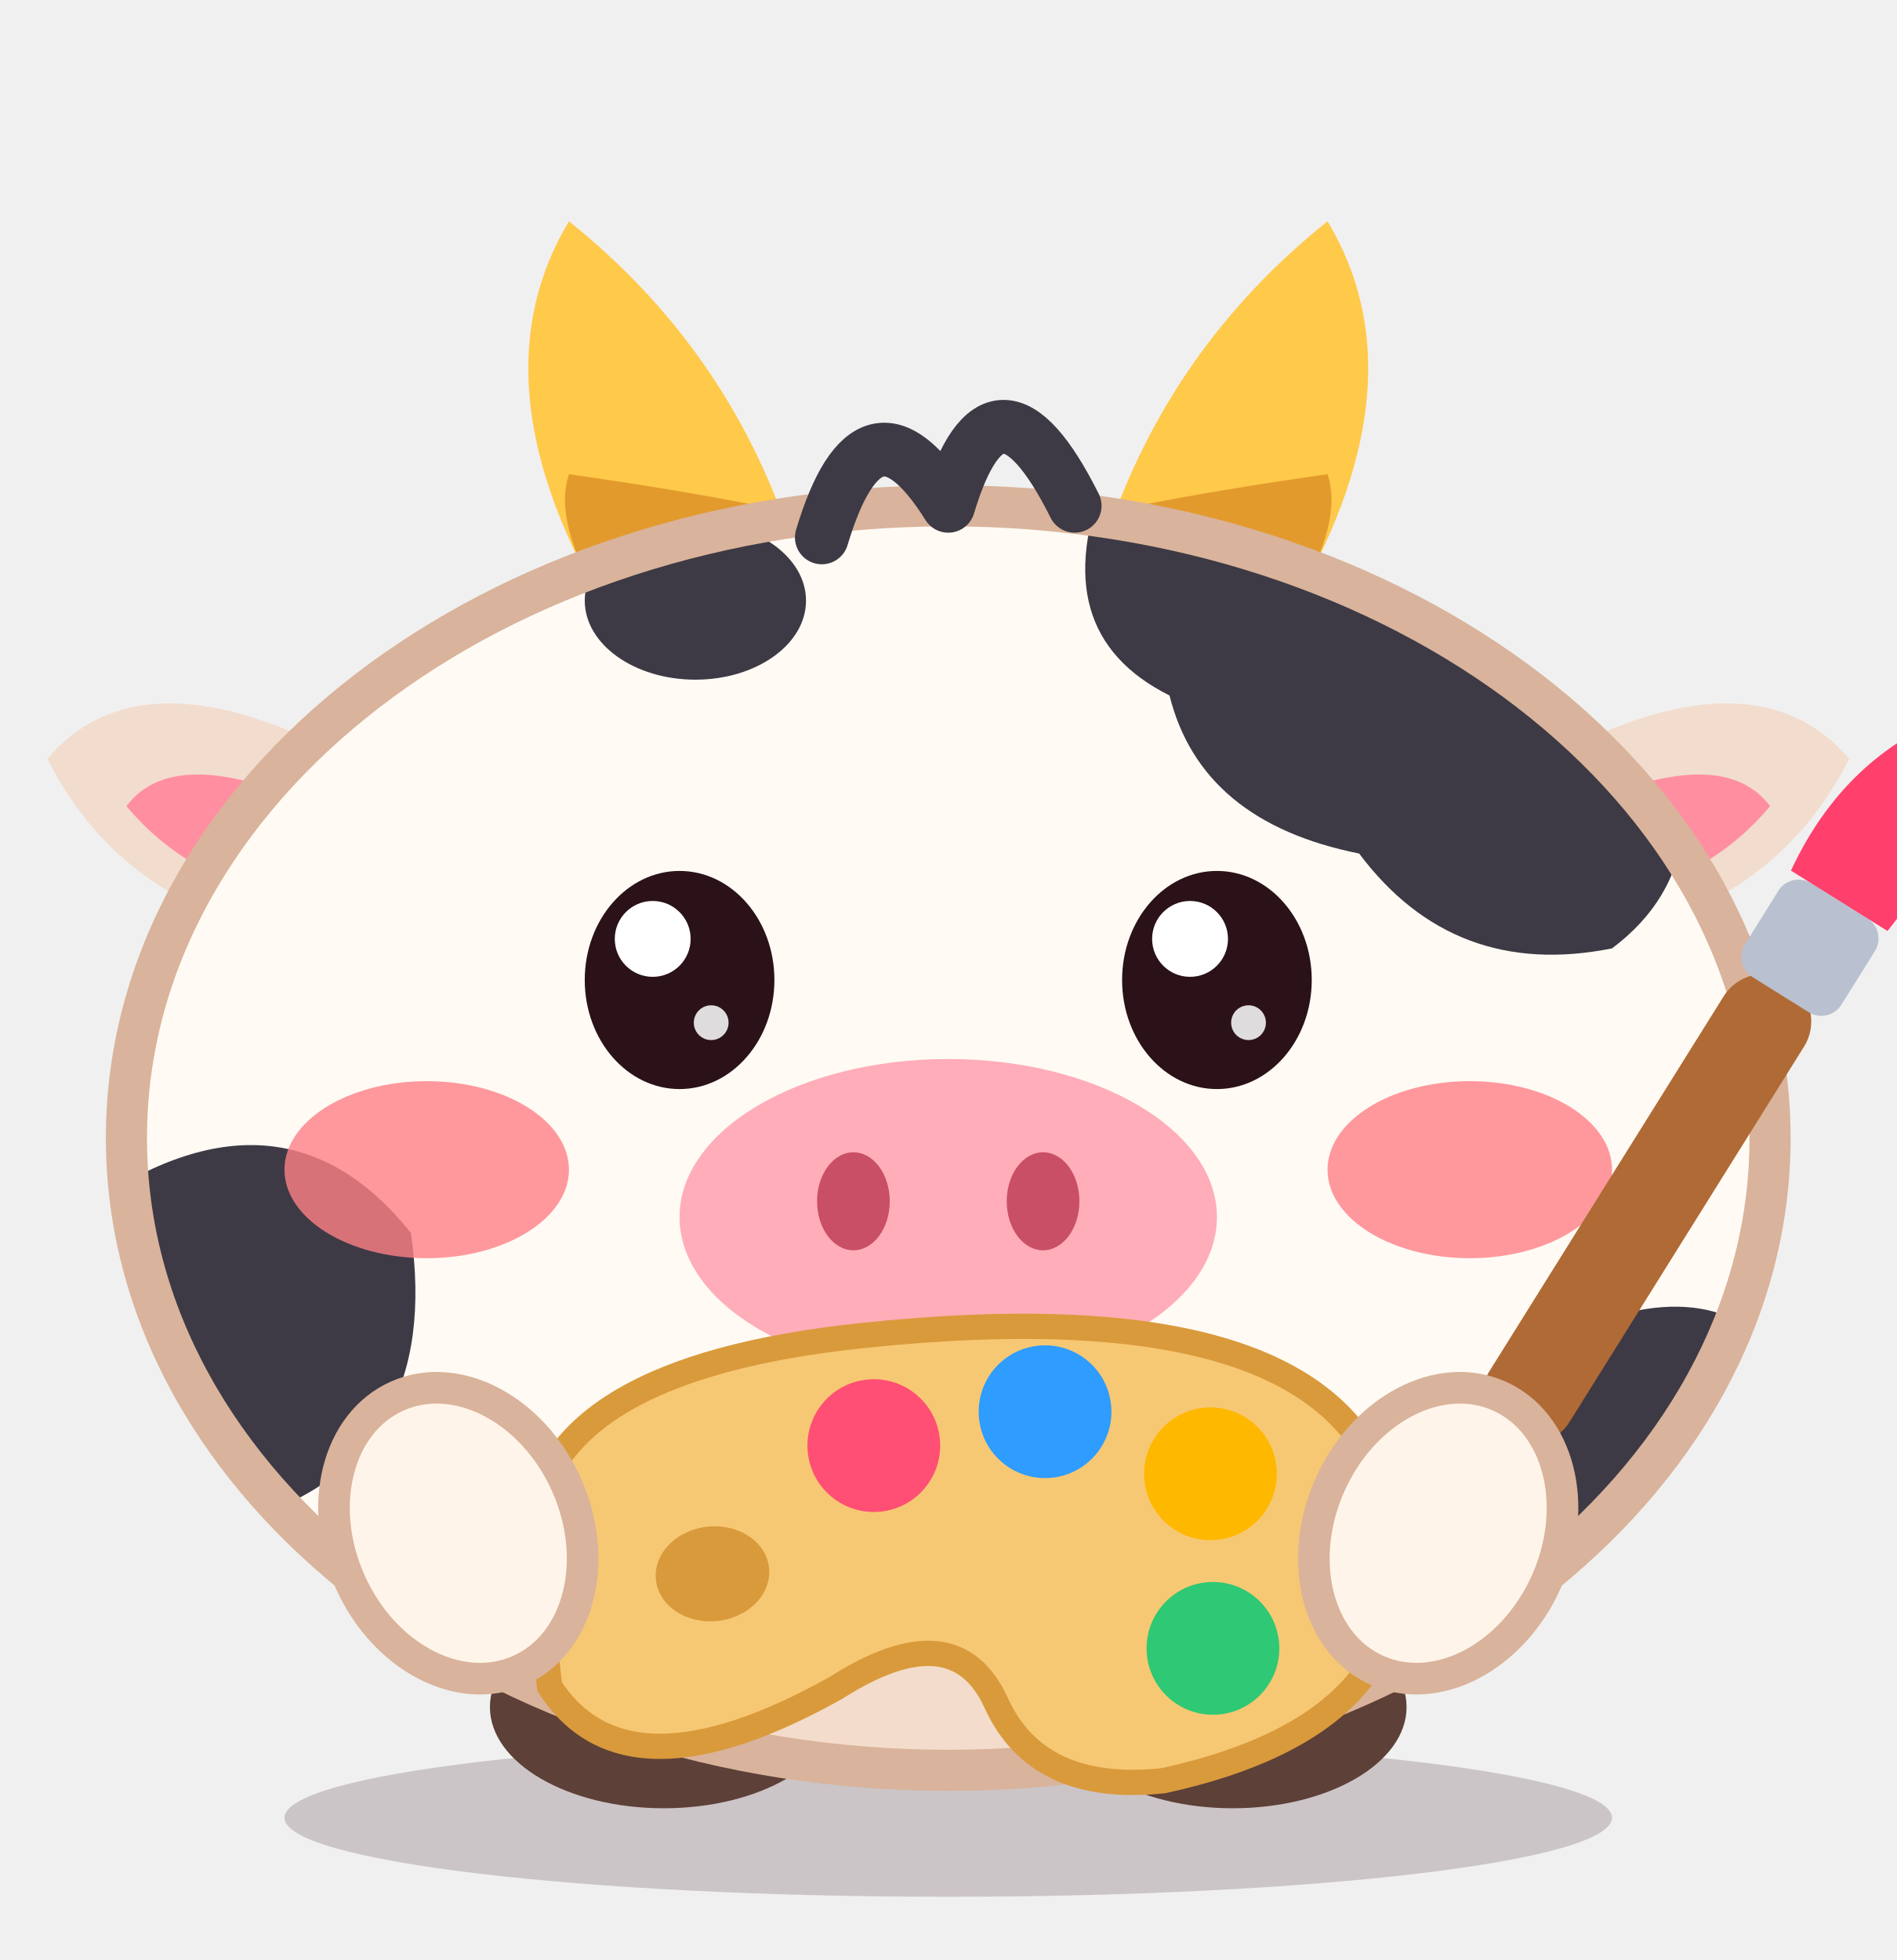
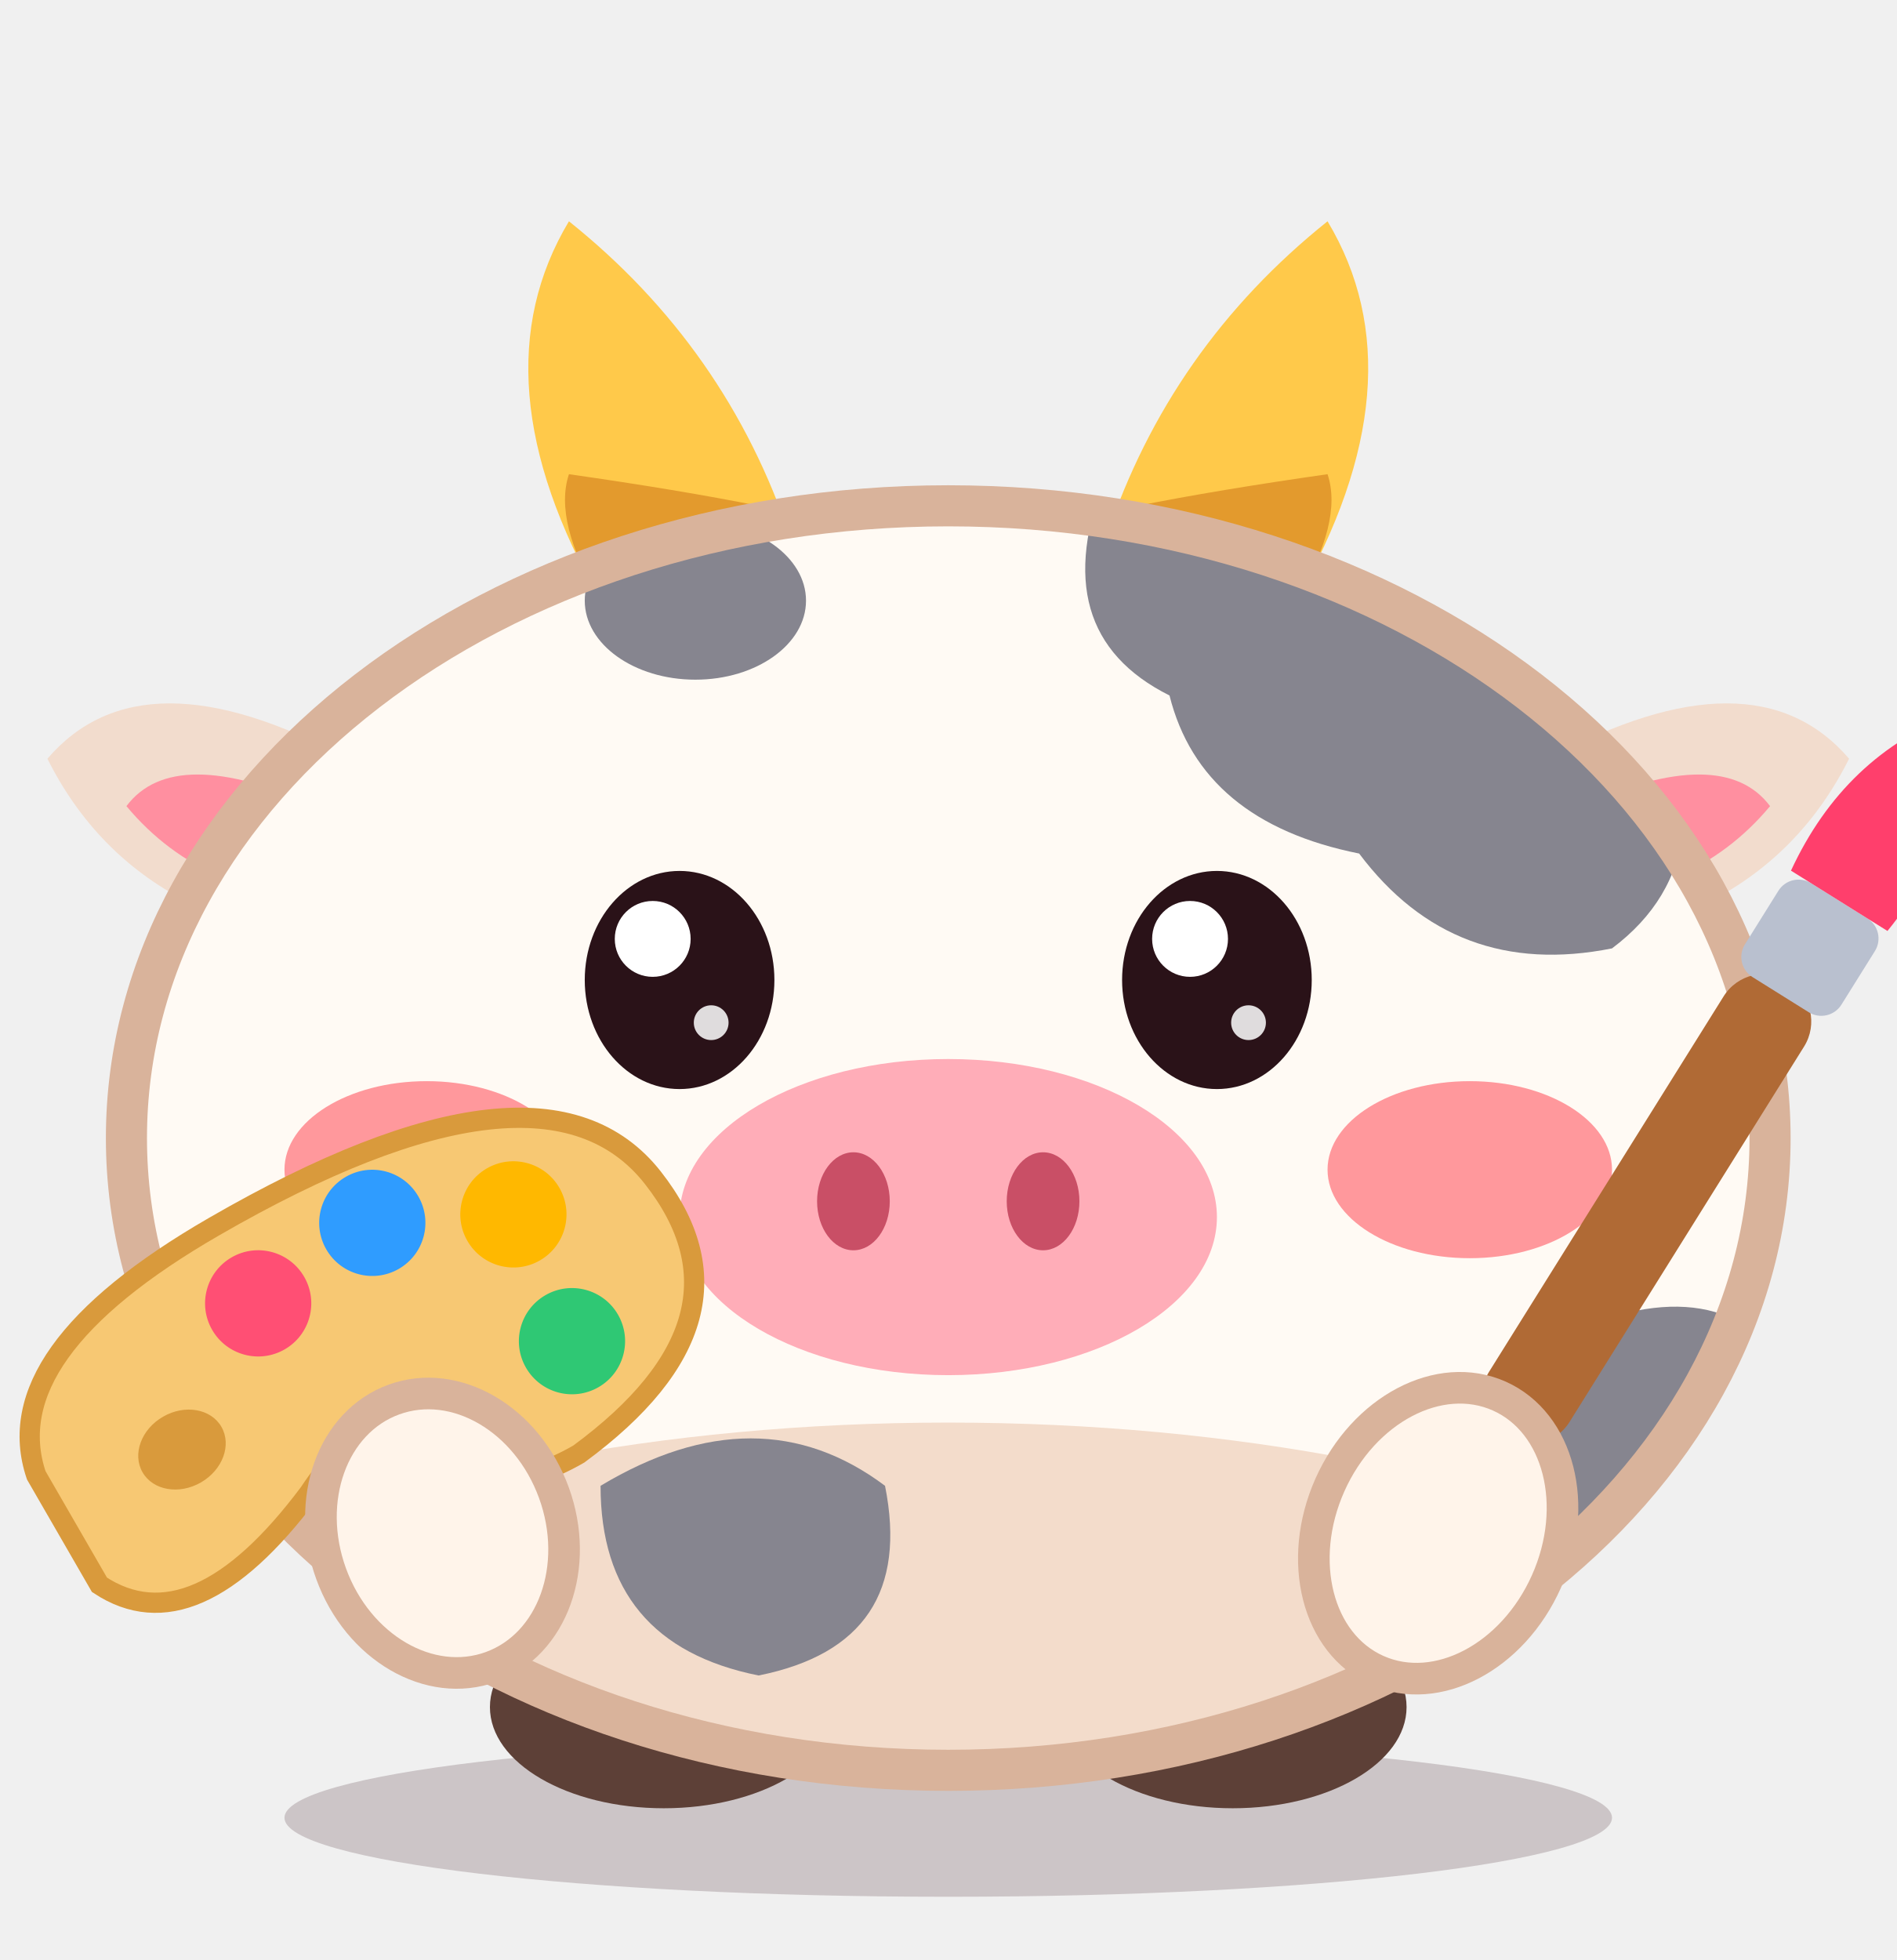
<svg xmlns="http://www.w3.org/2000/svg" viewBox="0 -2 120 124">
  <defs>
    <clipPath id="body">
      <ellipse cx="60" cy="70" rx="52" ry="40" />
    </clipPath>
  </defs>
  <ellipse cx="60" cy="113" rx="42" ry="5" fill="#3a1a22" opacity=".2" />
  <ellipse cx="42" cy="106" rx="11" ry="6.4" fill="#5d4037" />
  <ellipse cx="78" cy="106" rx="11" ry="6.4" fill="#5d4037" />
  <path d="M38 36 Q30 22 36 12 Q46 20 50 32 Z" fill="#ffc94a" />
  <path d="M82 36 Q90 22 84 12 Q74 20 70 32 Z" fill="#ffc94a" />
  <path d="M38 36 Q35 31 36 28 Q43 29 48 30 L50 32 Z" fill="#e39a2d" />
  <path d="M82 36 Q85 31 84 28 Q77 29 72 30 L70 32 Z" fill="#e39a2d" />
  <path d="M22 46 Q9 39 3 46 Q9 58 26 58 Z" fill="#f2dccd" />
  <path d="M20 49 Q11 45 8 49 Q13 55 22 55 Z" fill="#ff8fa0" />
  <path d="M98 46 Q111 39 117 46 Q111 58 94 58 Z" fill="#f2dccd" />
  <path d="M100 49 Q109 45 112 49 Q107 55 98 55 Z" fill="#ff8fa0" />
  <ellipse cx="60" cy="70" rx="52" ry="40" fill="#fffaf4" />
  <g clip-path="url(#body)">
    <ellipse cx="60" cy="118" rx="66" ry="30" fill="#f3dccb" />
-     <g fill="#3d3a45">
+     <g fill="#86858f">
      <path d="M70 28 Q90 26 104 40 Q110 52 102 58 Q92 60 86 52 Q76 50 74 42 Q66 38 70 28 Z" />
-       <path d="M6 74 Q18 66 26 76 Q28 90 16 94 Q6 92 6 74 Z" />
+       <path d="M38 92 Q48 86 56 92 Q58 102 48 104 Q38 102 38 92 Z" />
      <ellipse cx="44" cy="36" rx="7" ry="5" />
      <path d="M100 82 Q110 78 114 86 Q112 98 104 98 Q96 94 100 82 Z" />
    </g>
  </g>
  <ellipse cx="60" cy="70" rx="52" ry="40" fill="none" stroke="#d9b39b" stroke-width="2.6" />
-   <path d="M52 32 Q55 22 60 30 Q63 20 68 30" fill="none" stroke="#3d3a45" stroke-width="3.4" stroke-linecap="round" stroke-linejoin="round" />
  <ellipse cx="43" cy="60" rx="6" ry="6.9" fill="#2a1218" />
  <circle cx="41.3" cy="57.4" r="2.4" fill="#fff" />
  <circle cx="45" cy="62.7" r="1.1" fill="#fff" opacity=".85" />
  <ellipse cx="77" cy="60" rx="6" ry="6.9" fill="#2a1218" />
  <circle cx="75.3" cy="57.4" r="2.4" fill="#fff" />
  <circle cx="79" cy="62.7" r="1.1" fill="#fff" opacity=".85" />
  <ellipse cx="27" cy="72" rx="9" ry="5.6" fill="#ff7f86" opacity=".8" />
  <ellipse cx="93" cy="72" rx="9" ry="5.6" fill="#ff7f86" opacity=".8" />
  <ellipse cx="60" cy="75" rx="17" ry="10" fill="#ffadb8" />
  <ellipse cx="54" cy="74" rx="2.3" ry="3.1" fill="#c94f66" />
  <ellipse cx="66" cy="74" rx="2.3" ry="3.1" fill="#c94f66" />
-   <g transform="rotate(-6 60 96)">
+   <g transform="translate(23 84) rotate(-30) scale(.8) translate(-61 -97)">
    <path d="M34 92 Q36 82 56 82 Q86 82 88 96 Q90 110 72 112 Q64 112 62 106 Q60 100 52 104 Q38 110 34 102 Z" fill="#f7c873" stroke="#d99a3c" stroke-width="1.6" />
    <ellipse cx="45" cy="96" rx="3.6" ry="3" fill="#d99a3c" />
    <circle cx="56" cy="89" r="4.2" fill="#ff4f74" />
    <circle cx="67" cy="88" r="4.2" fill="#2f9cff" />
    <circle cx="77" cy="93" r="4.2" fill="#ffb800" />
    <circle cx="76" cy="104" r="4.2" fill="#2fc874" />
  </g>
-   <ellipse cx="29" cy="95" rx="7.5" ry="9.5" transform="rotate(-24 29 95)" fill="#fff4ea" stroke="#d9b39b" stroke-width="2" />
+   <ellipse cx="28" cy="95" rx="7.5" ry="9" transform="rotate(-20 28 95)" fill="#fff4ea" stroke="#d9b39b" stroke-width="2" />
  <g transform="translate(92 94) rotate(32)">
    <rect x="-3" y="-40" width="6" height="34" rx="3" fill="#b06a35" />
    <rect x="-3.6" y="-46" width="7.2" height="7" rx="1.5" fill="#b9c0cf" />
    <path d="M-3.6 -46 q-1 -8 3.6 -14 q4.6 6 3.6 14 z" fill="#ff3f6c" />
  </g>
  <ellipse cx="91" cy="95" rx="7.5" ry="9.5" transform="rotate(24 91 95)" fill="#fff4ea" stroke="#d9b39b" stroke-width="2" />
</svg>
